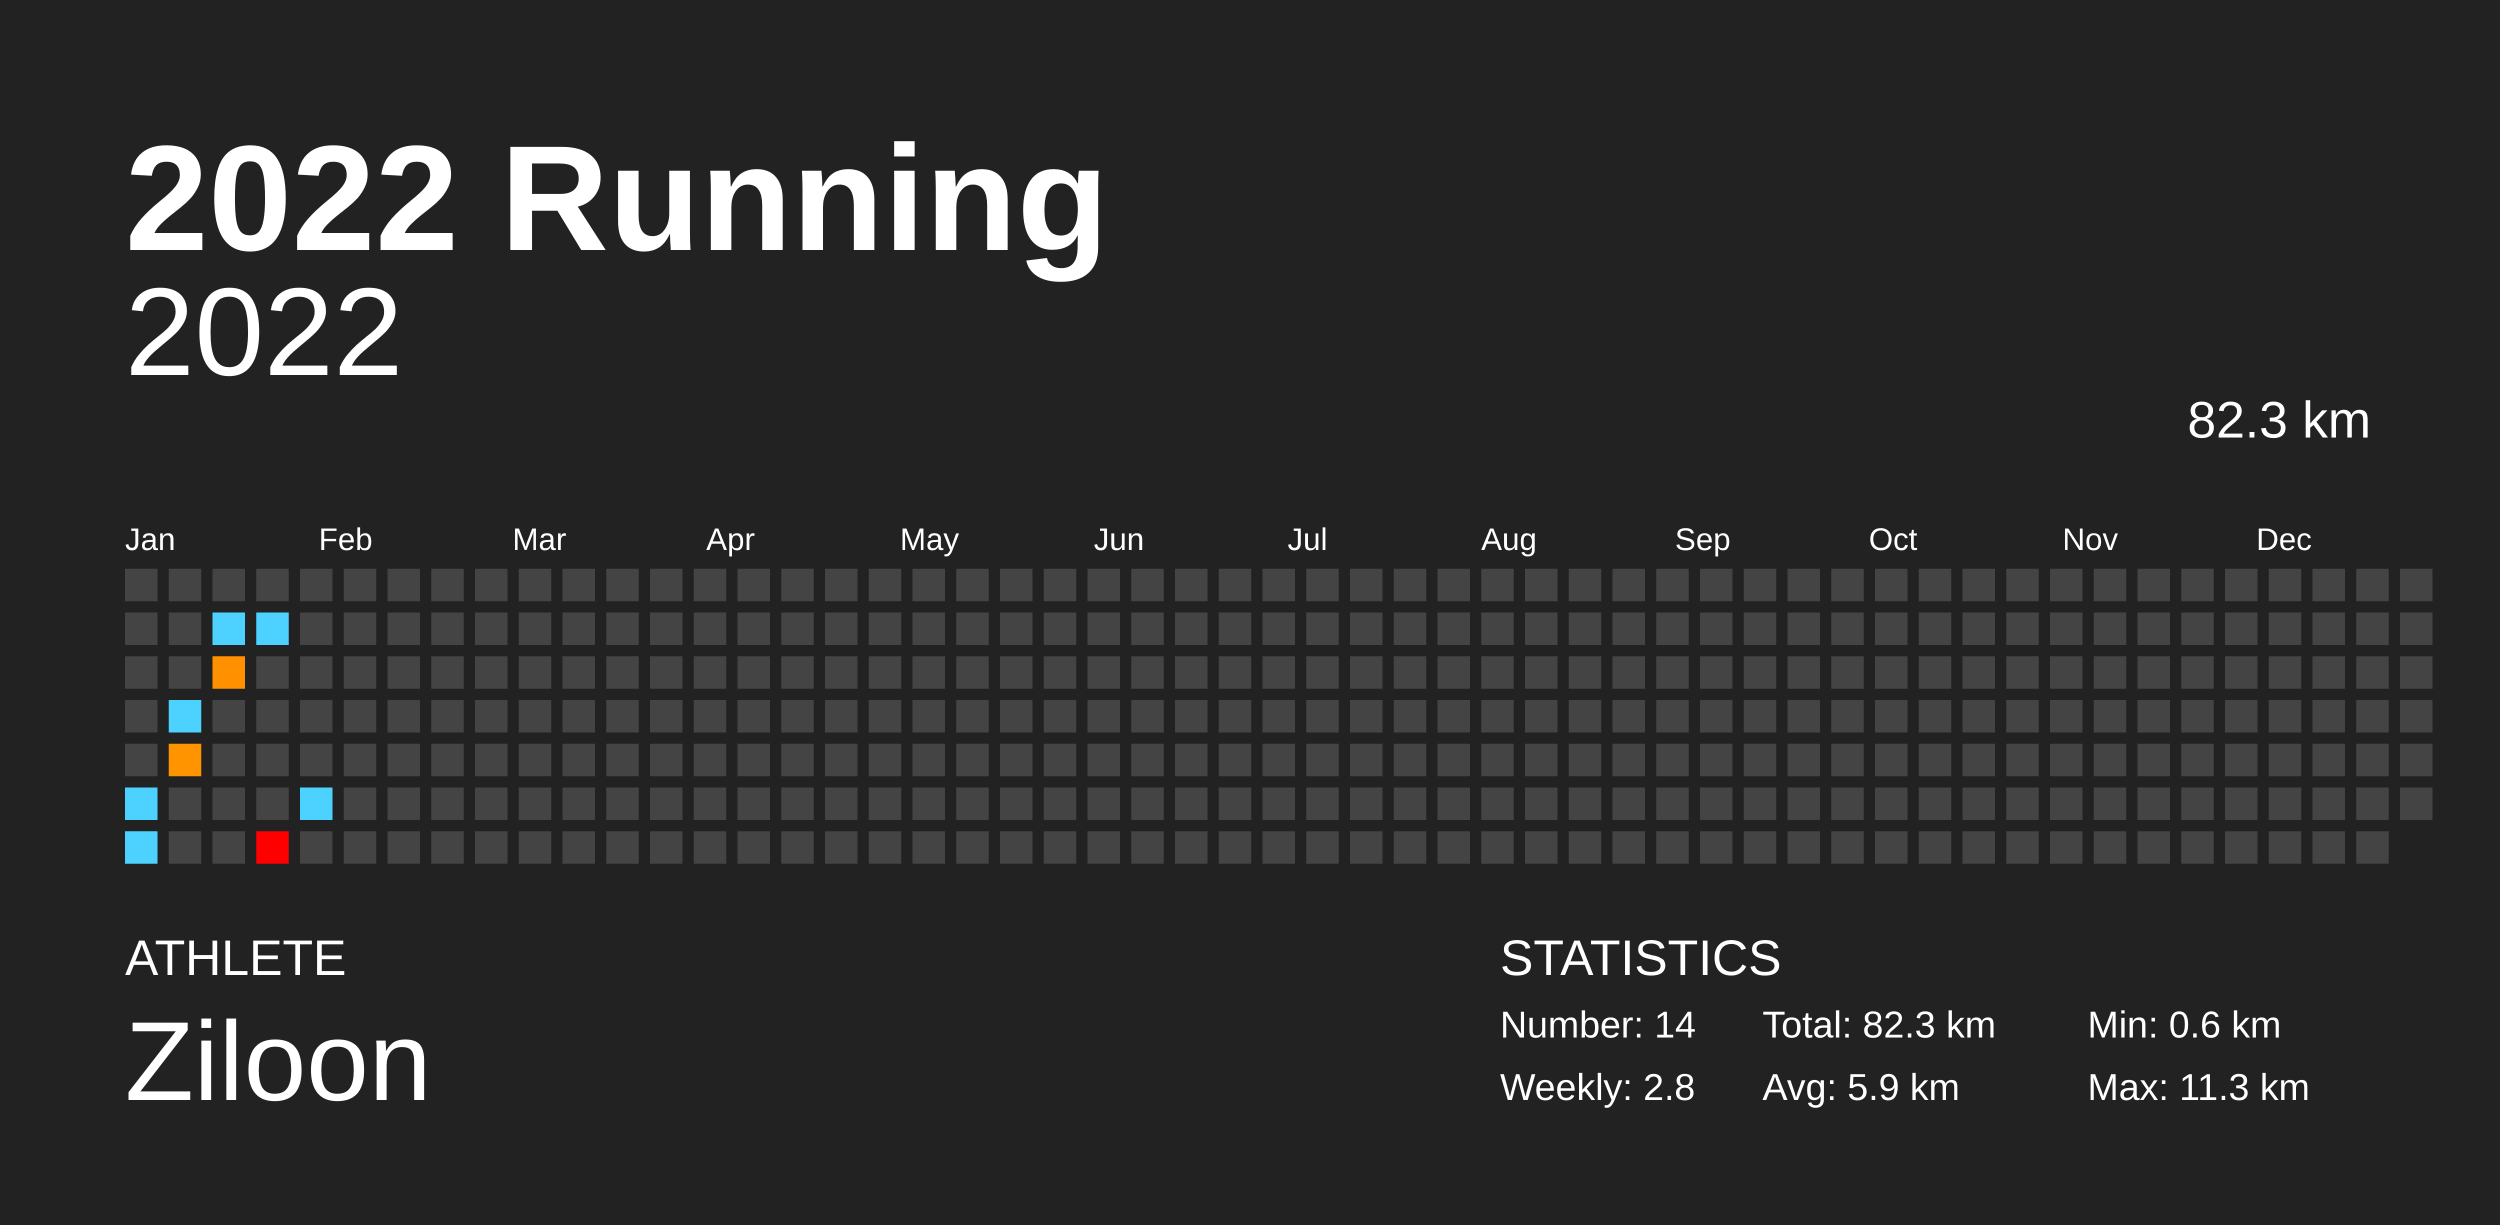
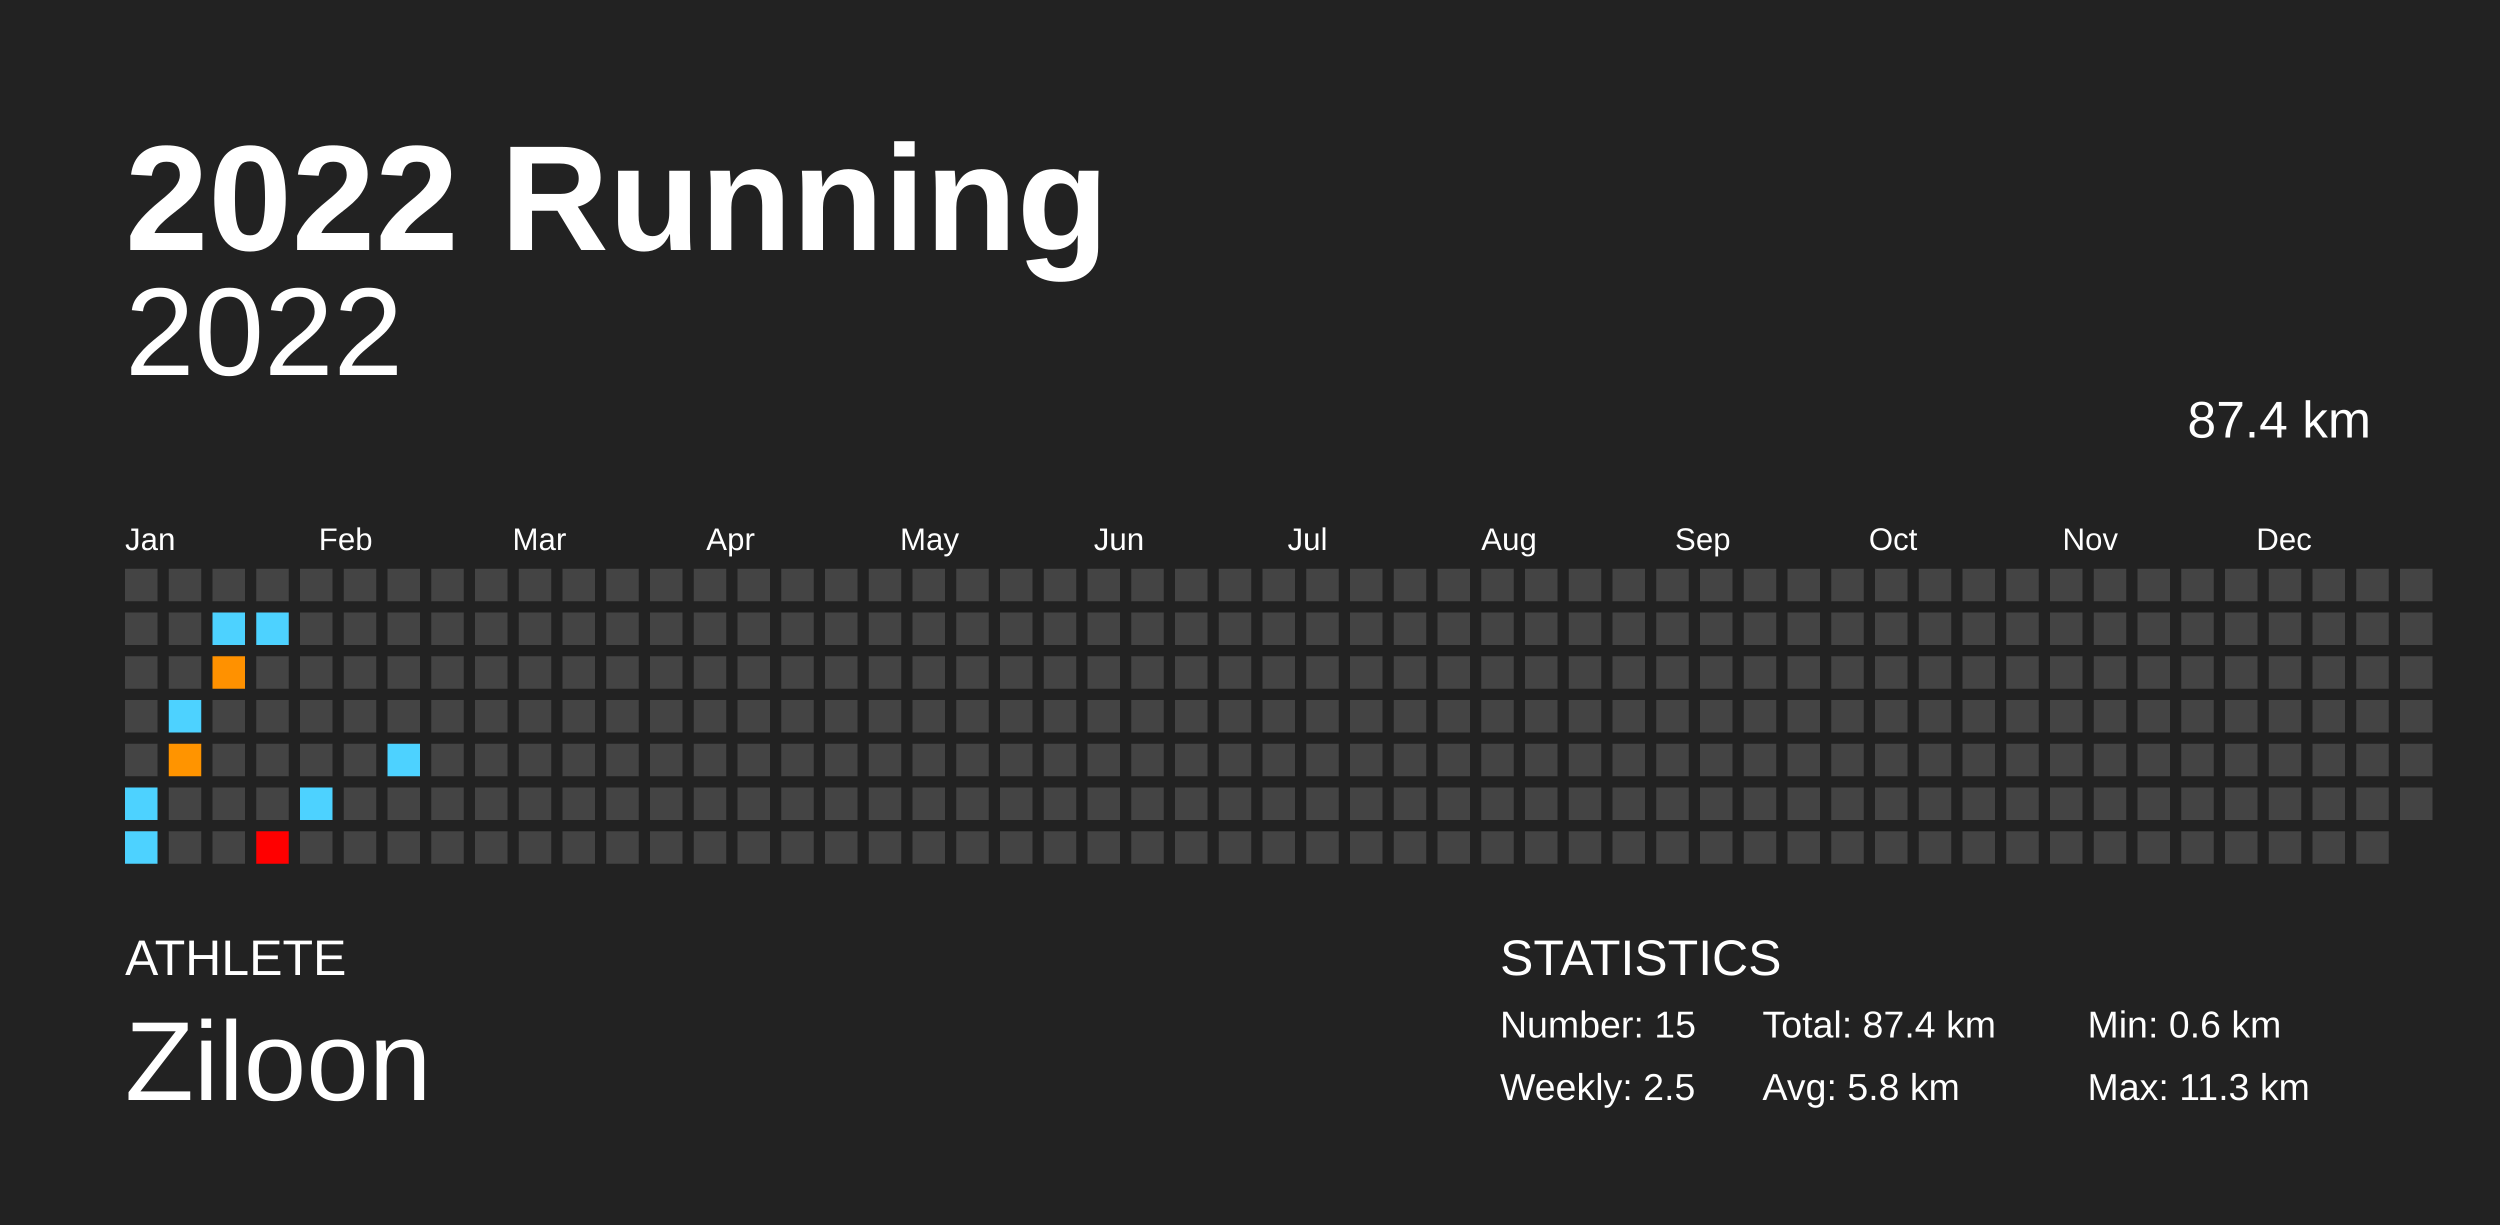
<svg xmlns="http://www.w3.org/2000/svg" baseProfile="full" height="98mm" version="1.1" viewBox="0,0,200,98" width="200mm">
  <defs />
  <rect fill="#222222" height="98" width="200" x="0" y="0" />
  <text fill="#FFFFFF" style="font-size:12px; font-family:Arial; font-weight:bold;" x="10" y="20">2022 Running</text>
  <text fill="#FFFFFF" style="font-size:4px; font-family:Arial" x="10" y="78">ATHLETE</text>
  <text fill="#FFFFFF" style="font-size:9px; font-family:Arial" x="10" y="88">Ziloon</text>
  <text fill="#FFFFFF" style="font-size:4px; font-family:Arial" x="120" y="78">STATISTICS</text>
-   <text fill="#FFFFFF" style="font-size:3px; font-family:Arial" x="120" y="83">Number: 14</text>
-   <text fill="#FFFFFF" style="font-size:3px; font-family:Arial" x="120" y="88">Weekly: 2.8</text>
-   <text fill="#FFFFFF" style="font-size:3px; font-family:Arial" x="141" y="83">Total: 82.3 km</text>
-   <text fill="#FFFFFF" style="font-size:3px; font-family:Arial" x="141" y="88">Avg: 5.9 km</text>
+   <text fill="#FFFFFF" style="font-size:3px; font-family:Arial" x="120" y="83">Number: 15</text>
+   <text fill="#FFFFFF" style="font-size:3px; font-family:Arial" x="120" y="88">Weekly: 2.5</text>
+   <text fill="#FFFFFF" style="font-size:3px; font-family:Arial" x="141" y="83">Total: 87.4 km</text>
+   <text fill="#FFFFFF" style="font-size:3px; font-family:Arial" x="141" y="88">Avg: 5.8 km</text>
  <text fill="#FFFFFF" style="font-size:3px; font-family:Arial" x="167" y="83">Min: 0.6 km</text>
  <text fill="#FFFFFF" style="font-size:3px; font-family:Arial" x="167" y="88">Max: 11.3 km</text>
  <text alignment-baseline="hanging" fill="#FFFFFF" style="font-size:10.0px; font-family:Arial;" x="10" y="30">2022</text>
-   <text alignment-baseline="hanging" fill="#FFFFFF" style="font-size:4.125px; font-family:Arial;" x="175" y="35">82.3 km</text>
+   <text alignment-baseline="hanging" fill="#FFFFFF" style="font-size:4.125px; font-family:Arial;" x="175" y="35">87.4 km</text>
  <text fill="#FFFFFF" style="font-size:2.5px; font-family:Arial" x="10.0" y="44">Jan</text>
  <text fill="#FFFFFF" style="font-size:2.5px; font-family:Arial" x="25.5" y="44">Feb</text>
  <text fill="#FFFFFF" style="font-size:2.5px; font-family:Arial" x="41.0" y="44">Mar</text>
  <text fill="#FFFFFF" style="font-size:2.5px; font-family:Arial" x="56.5" y="44">Apr</text>
  <text fill="#FFFFFF" style="font-size:2.5px; font-family:Arial" x="72.0" y="44">May</text>
  <text fill="#FFFFFF" style="font-size:2.5px; font-family:Arial" x="87.5" y="44">Jun</text>
  <text fill="#FFFFFF" style="font-size:2.5px; font-family:Arial" x="103.0" y="44">Jul</text>
  <text fill="#FFFFFF" style="font-size:2.5px; font-family:Arial" x="118.5" y="44">Aug</text>
  <text fill="#FFFFFF" style="font-size:2.5px; font-family:Arial" x="134.0" y="44">Sep</text>
  <text fill="#FFFFFF" style="font-size:2.5px; font-family:Arial" x="149.5" y="44">Oct</text>
  <text fill="#FFFFFF" style="font-size:2.5px; font-family:Arial" x="165.0" y="44">Nov</text>
  <text fill="#FFFFFF" style="font-size:2.5px; font-family:Arial" x="180.5" y="44">Dec</text>
  <rect fill="#444444" height="2.6" width="2.6" x="10.0" y="45.5" />
  <rect fill="#444444" height="2.6" width="2.6" x="10.0" y="49.0" />
  <rect fill="#444444" height="2.6" width="2.6" x="10.0" y="52.5" />
  <rect fill="#444444" height="2.6" width="2.6" x="10.0" y="56.0" />
  <rect fill="#444444" height="2.6" width="2.6" x="10.0" y="59.5" />
  <rect fill="#4dd2ff" height="2.6" width="2.6" x="10.0" y="63.0" />
  <rect fill="#4dd2ff" height="2.6" width="2.6" x="10.0" y="66.5" />
  <rect fill="#444444" height="2.6" width="2.6" x="13.5" y="45.5" />
  <rect fill="#444444" height="2.6" width="2.6" x="13.5" y="49.0" />
  <rect fill="#444444" height="2.6" width="2.6" x="13.5" y="52.5" />
  <rect fill="#4dd2ff" height="2.6" width="2.6" x="13.5" y="56.0" />
  <rect fill="#ff9400" height="2.6" width="2.6" x="13.5" y="59.5" />
  <rect fill="#444444" height="2.6" width="2.6" x="13.5" y="63.0" />
  <rect fill="#444444" height="2.6" width="2.6" x="13.5" y="66.5" />
  <rect fill="#444444" height="2.6" width="2.6" x="17.0" y="45.5" />
  <rect fill="#4dd2ff" height="2.6" width="2.6" x="17.0" y="49.0" />
  <rect fill="#ff9100" height="2.6" width="2.6" x="17.0" y="52.5" />
  <rect fill="#444444" height="2.6" width="2.6" x="17.0" y="56.0" />
  <rect fill="#444444" height="2.6" width="2.6" x="17.0" y="59.5" />
  <rect fill="#444444" height="2.6" width="2.6" x="17.0" y="63.0" />
  <rect fill="#444444" height="2.6" width="2.6" x="17.0" y="66.5" />
  <rect fill="#444444" height="2.6" width="2.6" x="20.5" y="45.5" />
  <rect fill="#4dd2ff" height="2.6" width="2.6" x="20.5" y="49.0" />
  <rect fill="#444444" height="2.6" width="2.6" x="20.5" y="52.5" />
  <rect fill="#444444" height="2.6" width="2.6" x="20.5" y="56.0" />
  <rect fill="#444444" height="2.6" width="2.6" x="20.5" y="59.5" />
  <rect fill="#444444" height="2.6" width="2.6" x="20.5" y="63.0" />
  <rect fill="#ff0000" height="2.6" width="2.6" x="20.5" y="66.5" />
  <rect fill="#444444" height="2.6" width="2.6" x="24.0" y="45.5" />
  <rect fill="#444444" height="2.6" width="2.6" x="24.0" y="49.0" />
  <rect fill="#444444" height="2.6" width="2.6" x="24.0" y="52.5" />
  <rect fill="#444444" height="2.6" width="2.6" x="24.0" y="56.0" />
  <rect fill="#444444" height="2.6" width="2.6" x="24.0" y="59.5" />
  <rect fill="#4dd2ff" height="2.6" width="2.6" x="24.0" y="63.0" />
  <rect fill="#444444" height="2.6" width="2.6" x="24.0" y="66.5" />
  <rect fill="#444444" height="2.6" width="2.6" x="27.5" y="45.5" />
  <rect fill="#444444" height="2.6" width="2.6" x="27.5" y="49.0" />
  <rect fill="#444444" height="2.6" width="2.6" x="27.5" y="52.5" />
  <rect fill="#444444" height="2.6" width="2.6" x="27.5" y="56.0" />
  <rect fill="#444444" height="2.6" width="2.6" x="27.5" y="59.5" />
  <rect fill="#444444" height="2.6" width="2.6" x="27.5" y="63.0" />
  <rect fill="#444444" height="2.6" width="2.6" x="27.5" y="66.5" />
  <rect fill="#444444" height="2.6" width="2.6" x="31.0" y="45.5" />
  <rect fill="#444444" height="2.6" width="2.6" x="31.0" y="49.0" />
  <rect fill="#444444" height="2.6" width="2.6" x="31.0" y="52.5" />
  <rect fill="#444444" height="2.6" width="2.6" x="31.0" y="56.0" />
-   <rect fill="#444444" height="2.6" width="2.6" x="31.0" y="59.5" />
+   <rect fill="#4dd2ff" height="2.6" width="2.6" x="31.0" y="59.5" />
  <rect fill="#444444" height="2.6" width="2.6" x="31.0" y="63.0" />
  <rect fill="#444444" height="2.6" width="2.6" x="31.0" y="66.5" />
  <rect fill="#444444" height="2.6" width="2.6" x="34.5" y="45.5" />
  <rect fill="#444444" height="2.6" width="2.6" x="34.5" y="49.0" />
  <rect fill="#444444" height="2.6" width="2.6" x="34.5" y="52.5" />
  <rect fill="#444444" height="2.6" width="2.6" x="34.5" y="56.0" />
  <rect fill="#444444" height="2.6" width="2.6" x="34.5" y="59.5" />
  <rect fill="#444444" height="2.6" width="2.6" x="34.5" y="63.0" />
  <rect fill="#444444" height="2.6" width="2.6" x="34.5" y="66.5" />
  <rect fill="#444444" height="2.6" width="2.6" x="38.0" y="45.5" />
  <rect fill="#444444" height="2.6" width="2.6" x="38.0" y="49.0" />
  <rect fill="#444444" height="2.6" width="2.6" x="38.0" y="52.5" />
  <rect fill="#444444" height="2.6" width="2.6" x="38.0" y="56.0" />
  <rect fill="#444444" height="2.6" width="2.6" x="38.0" y="59.5" />
  <rect fill="#444444" height="2.6" width="2.6" x="38.0" y="63.0" />
  <rect fill="#444444" height="2.6" width="2.6" x="38.0" y="66.5" />
  <rect fill="#444444" height="2.6" width="2.6" x="41.5" y="45.5" />
  <rect fill="#444444" height="2.6" width="2.6" x="41.5" y="49.0" />
  <rect fill="#444444" height="2.6" width="2.6" x="41.5" y="52.5" />
  <rect fill="#444444" height="2.6" width="2.6" x="41.5" y="56.0" />
  <rect fill="#444444" height="2.6" width="2.6" x="41.5" y="59.5" />
  <rect fill="#444444" height="2.6" width="2.6" x="41.5" y="63.0" />
  <rect fill="#444444" height="2.6" width="2.6" x="41.5" y="66.5" />
  <rect fill="#444444" height="2.6" width="2.6" x="45.0" y="45.5" />
  <rect fill="#444444" height="2.6" width="2.6" x="45.0" y="49.0" />
  <rect fill="#444444" height="2.6" width="2.6" x="45.0" y="52.5" />
  <rect fill="#444444" height="2.6" width="2.6" x="45.0" y="56.0" />
  <rect fill="#444444" height="2.6" width="2.6" x="45.0" y="59.5" />
  <rect fill="#444444" height="2.6" width="2.6" x="45.0" y="63.0" />
  <rect fill="#444444" height="2.6" width="2.6" x="45.0" y="66.5" />
  <rect fill="#444444" height="2.6" width="2.6" x="48.5" y="45.5" />
  <rect fill="#444444" height="2.6" width="2.6" x="48.5" y="49.0" />
  <rect fill="#444444" height="2.6" width="2.6" x="48.5" y="52.5" />
  <rect fill="#444444" height="2.6" width="2.6" x="48.5" y="56.0" />
  <rect fill="#444444" height="2.6" width="2.6" x="48.5" y="59.5" />
  <rect fill="#444444" height="2.6" width="2.6" x="48.5" y="63.0" />
  <rect fill="#444444" height="2.6" width="2.6" x="48.5" y="66.5" />
  <rect fill="#444444" height="2.6" width="2.6" x="52.0" y="45.5" />
  <rect fill="#444444" height="2.6" width="2.6" x="52.0" y="49.0" />
  <rect fill="#444444" height="2.6" width="2.6" x="52.0" y="52.5" />
  <rect fill="#444444" height="2.6" width="2.6" x="52.0" y="56.0" />
  <rect fill="#444444" height="2.6" width="2.6" x="52.0" y="59.5" />
  <rect fill="#444444" height="2.6" width="2.6" x="52.0" y="63.0" />
  <rect fill="#444444" height="2.6" width="2.6" x="52.0" y="66.5" />
  <rect fill="#444444" height="2.6" width="2.6" x="55.5" y="45.5" />
  <rect fill="#444444" height="2.6" width="2.6" x="55.5" y="49.0" />
  <rect fill="#444444" height="2.6" width="2.6" x="55.5" y="52.5" />
  <rect fill="#444444" height="2.6" width="2.6" x="55.5" y="56.0" />
  <rect fill="#444444" height="2.6" width="2.6" x="55.5" y="59.5" />
  <rect fill="#444444" height="2.6" width="2.6" x="55.5" y="63.0" />
  <rect fill="#444444" height="2.6" width="2.6" x="55.5" y="66.5" />
  <rect fill="#444444" height="2.6" width="2.6" x="59.0" y="45.5" />
  <rect fill="#444444" height="2.6" width="2.6" x="59.0" y="49.0" />
  <rect fill="#444444" height="2.6" width="2.6" x="59.0" y="52.5" />
  <rect fill="#444444" height="2.6" width="2.6" x="59.0" y="56.0" />
  <rect fill="#444444" height="2.6" width="2.6" x="59.0" y="59.5" />
  <rect fill="#444444" height="2.6" width="2.6" x="59.0" y="63.0" />
  <rect fill="#444444" height="2.6" width="2.6" x="59.0" y="66.5" />
  <rect fill="#444444" height="2.6" width="2.6" x="62.5" y="45.5" />
  <rect fill="#444444" height="2.6" width="2.6" x="62.5" y="49.0" />
  <rect fill="#444444" height="2.6" width="2.6" x="62.5" y="52.5" />
  <rect fill="#444444" height="2.6" width="2.6" x="62.5" y="56.0" />
  <rect fill="#444444" height="2.6" width="2.6" x="62.5" y="59.5" />
  <rect fill="#444444" height="2.6" width="2.6" x="62.5" y="63.0" />
  <rect fill="#444444" height="2.6" width="2.6" x="62.5" y="66.5" />
  <rect fill="#444444" height="2.6" width="2.6" x="66.0" y="45.5" />
  <rect fill="#444444" height="2.6" width="2.6" x="66.0" y="49.0" />
  <rect fill="#444444" height="2.6" width="2.6" x="66.0" y="52.5" />
  <rect fill="#444444" height="2.6" width="2.6" x="66.0" y="56.0" />
  <rect fill="#444444" height="2.6" width="2.6" x="66.0" y="59.5" />
  <rect fill="#444444" height="2.6" width="2.6" x="66.0" y="63.0" />
  <rect fill="#444444" height="2.6" width="2.6" x="66.0" y="66.5" />
  <rect fill="#444444" height="2.6" width="2.6" x="69.5" y="45.5" />
  <rect fill="#444444" height="2.6" width="2.6" x="69.5" y="49.0" />
  <rect fill="#444444" height="2.6" width="2.6" x="69.5" y="52.5" />
  <rect fill="#444444" height="2.6" width="2.6" x="69.5" y="56.0" />
  <rect fill="#444444" height="2.6" width="2.6" x="69.5" y="59.5" />
  <rect fill="#444444" height="2.6" width="2.6" x="69.5" y="63.0" />
  <rect fill="#444444" height="2.6" width="2.6" x="69.5" y="66.5" />
  <rect fill="#444444" height="2.6" width="2.6" x="73.0" y="45.5" />
  <rect fill="#444444" height="2.6" width="2.6" x="73.0" y="49.0" />
  <rect fill="#444444" height="2.6" width="2.6" x="73.0" y="52.5" />
  <rect fill="#444444" height="2.6" width="2.6" x="73.0" y="56.0" />
  <rect fill="#444444" height="2.6" width="2.6" x="73.0" y="59.5" />
  <rect fill="#444444" height="2.6" width="2.6" x="73.0" y="63.0" />
  <rect fill="#444444" height="2.6" width="2.6" x="73.0" y="66.5" />
  <rect fill="#444444" height="2.6" width="2.6" x="76.5" y="45.5" />
  <rect fill="#444444" height="2.6" width="2.6" x="76.5" y="49.0" />
  <rect fill="#444444" height="2.6" width="2.6" x="76.5" y="52.5" />
  <rect fill="#444444" height="2.6" width="2.6" x="76.5" y="56.0" />
  <rect fill="#444444" height="2.6" width="2.6" x="76.5" y="59.5" />
  <rect fill="#444444" height="2.6" width="2.6" x="76.5" y="63.0" />
  <rect fill="#444444" height="2.6" width="2.6" x="76.5" y="66.5" />
  <rect fill="#444444" height="2.6" width="2.6" x="80.0" y="45.5" />
  <rect fill="#444444" height="2.6" width="2.6" x="80.0" y="49.0" />
  <rect fill="#444444" height="2.6" width="2.6" x="80.0" y="52.5" />
  <rect fill="#444444" height="2.6" width="2.6" x="80.0" y="56.0" />
  <rect fill="#444444" height="2.6" width="2.6" x="80.0" y="59.5" />
  <rect fill="#444444" height="2.6" width="2.6" x="80.0" y="63.0" />
  <rect fill="#444444" height="2.6" width="2.6" x="80.0" y="66.5" />
  <rect fill="#444444" height="2.6" width="2.6" x="83.5" y="45.5" />
  <rect fill="#444444" height="2.6" width="2.6" x="83.5" y="49.0" />
  <rect fill="#444444" height="2.6" width="2.6" x="83.5" y="52.5" />
  <rect fill="#444444" height="2.6" width="2.6" x="83.5" y="56.0" />
  <rect fill="#444444" height="2.6" width="2.6" x="83.5" y="59.5" />
  <rect fill="#444444" height="2.6" width="2.6" x="83.5" y="63.0" />
  <rect fill="#444444" height="2.6" width="2.6" x="83.5" y="66.5" />
  <rect fill="#444444" height="2.6" width="2.6" x="87.0" y="45.5" />
  <rect fill="#444444" height="2.6" width="2.6" x="87.0" y="49.0" />
  <rect fill="#444444" height="2.6" width="2.6" x="87.0" y="52.5" />
  <rect fill="#444444" height="2.6" width="2.6" x="87.0" y="56.0" />
  <rect fill="#444444" height="2.6" width="2.6" x="87.0" y="59.5" />
  <rect fill="#444444" height="2.6" width="2.6" x="87.0" y="63.0" />
  <rect fill="#444444" height="2.6" width="2.6" x="87.0" y="66.5" />
  <rect fill="#444444" height="2.6" width="2.6" x="90.5" y="45.5" />
  <rect fill="#444444" height="2.6" width="2.6" x="90.5" y="49.0" />
  <rect fill="#444444" height="2.6" width="2.6" x="90.5" y="52.5" />
  <rect fill="#444444" height="2.6" width="2.6" x="90.5" y="56.0" />
  <rect fill="#444444" height="2.6" width="2.6" x="90.5" y="59.5" />
  <rect fill="#444444" height="2.6" width="2.6" x="90.5" y="63.0" />
  <rect fill="#444444" height="2.6" width="2.6" x="90.5" y="66.5" />
  <rect fill="#444444" height="2.6" width="2.6" x="94.0" y="45.5" />
  <rect fill="#444444" height="2.6" width="2.6" x="94.0" y="49.0" />
  <rect fill="#444444" height="2.6" width="2.6" x="94.0" y="52.5" />
  <rect fill="#444444" height="2.6" width="2.6" x="94.0" y="56.0" />
  <rect fill="#444444" height="2.6" width="2.6" x="94.0" y="59.5" />
  <rect fill="#444444" height="2.6" width="2.6" x="94.0" y="63.0" />
  <rect fill="#444444" height="2.6" width="2.6" x="94.0" y="66.5" />
  <rect fill="#444444" height="2.6" width="2.6" x="97.5" y="45.5" />
  <rect fill="#444444" height="2.6" width="2.6" x="97.5" y="49.0" />
  <rect fill="#444444" height="2.6" width="2.6" x="97.5" y="52.5" />
  <rect fill="#444444" height="2.6" width="2.6" x="97.5" y="56.0" />
  <rect fill="#444444" height="2.6" width="2.6" x="97.5" y="59.5" />
  <rect fill="#444444" height="2.6" width="2.6" x="97.5" y="63.0" />
  <rect fill="#444444" height="2.6" width="2.6" x="97.5" y="66.5" />
  <rect fill="#444444" height="2.6" width="2.6" x="101.0" y="45.5" />
  <rect fill="#444444" height="2.6" width="2.6" x="101.0" y="49.0" />
  <rect fill="#444444" height="2.6" width="2.6" x="101.0" y="52.5" />
  <rect fill="#444444" height="2.6" width="2.6" x="101.0" y="56.0" />
  <rect fill="#444444" height="2.6" width="2.6" x="101.0" y="59.5" />
  <rect fill="#444444" height="2.6" width="2.6" x="101.0" y="63.0" />
  <rect fill="#444444" height="2.6" width="2.6" x="101.0" y="66.5" />
  <rect fill="#444444" height="2.6" width="2.6" x="104.5" y="45.5" />
  <rect fill="#444444" height="2.6" width="2.6" x="104.5" y="49.0" />
  <rect fill="#444444" height="2.6" width="2.6" x="104.5" y="52.5" />
  <rect fill="#444444" height="2.6" width="2.6" x="104.5" y="56.0" />
  <rect fill="#444444" height="2.6" width="2.6" x="104.5" y="59.5" />
  <rect fill="#444444" height="2.6" width="2.6" x="104.5" y="63.0" />
  <rect fill="#444444" height="2.6" width="2.6" x="104.5" y="66.5" />
  <rect fill="#444444" height="2.6" width="2.6" x="108.0" y="45.5" />
  <rect fill="#444444" height="2.6" width="2.6" x="108.0" y="49.0" />
  <rect fill="#444444" height="2.6" width="2.6" x="108.0" y="52.5" />
  <rect fill="#444444" height="2.6" width="2.6" x="108.0" y="56.0" />
  <rect fill="#444444" height="2.6" width="2.6" x="108.0" y="59.5" />
  <rect fill="#444444" height="2.6" width="2.6" x="108.0" y="63.0" />
  <rect fill="#444444" height="2.6" width="2.6" x="108.0" y="66.5" />
  <rect fill="#444444" height="2.6" width="2.6" x="111.5" y="45.5" />
  <rect fill="#444444" height="2.6" width="2.6" x="111.5" y="49.0" />
  <rect fill="#444444" height="2.6" width="2.6" x="111.5" y="52.5" />
  <rect fill="#444444" height="2.6" width="2.6" x="111.5" y="56.0" />
  <rect fill="#444444" height="2.6" width="2.6" x="111.5" y="59.5" />
  <rect fill="#444444" height="2.6" width="2.6" x="111.5" y="63.0" />
  <rect fill="#444444" height="2.6" width="2.6" x="111.5" y="66.5" />
  <rect fill="#444444" height="2.6" width="2.6" x="115.0" y="45.5" />
  <rect fill="#444444" height="2.6" width="2.6" x="115.0" y="49.0" />
  <rect fill="#444444" height="2.6" width="2.6" x="115.0" y="52.5" />
  <rect fill="#444444" height="2.6" width="2.6" x="115.0" y="56.0" />
  <rect fill="#444444" height="2.6" width="2.6" x="115.0" y="59.5" />
  <rect fill="#444444" height="2.6" width="2.6" x="115.0" y="63.0" />
  <rect fill="#444444" height="2.6" width="2.6" x="115.0" y="66.5" />
  <rect fill="#444444" height="2.6" width="2.6" x="118.5" y="45.5" />
  <rect fill="#444444" height="2.6" width="2.6" x="118.5" y="49.0" />
  <rect fill="#444444" height="2.6" width="2.6" x="118.5" y="52.5" />
  <rect fill="#444444" height="2.6" width="2.6" x="118.5" y="56.0" />
  <rect fill="#444444" height="2.6" width="2.6" x="118.5" y="59.5" />
  <rect fill="#444444" height="2.6" width="2.6" x="118.5" y="63.0" />
  <rect fill="#444444" height="2.6" width="2.6" x="118.5" y="66.5" />
  <rect fill="#444444" height="2.6" width="2.6" x="122.0" y="45.5" />
  <rect fill="#444444" height="2.6" width="2.6" x="122.0" y="49.0" />
  <rect fill="#444444" height="2.6" width="2.6" x="122.0" y="52.5" />
  <rect fill="#444444" height="2.6" width="2.6" x="122.0" y="56.0" />
  <rect fill="#444444" height="2.6" width="2.6" x="122.0" y="59.5" />
  <rect fill="#444444" height="2.6" width="2.6" x="122.0" y="63.0" />
  <rect fill="#444444" height="2.6" width="2.6" x="122.0" y="66.5" />
  <rect fill="#444444" height="2.6" width="2.6" x="125.5" y="45.5" />
  <rect fill="#444444" height="2.6" width="2.6" x="125.5" y="49.0" />
  <rect fill="#444444" height="2.6" width="2.6" x="125.5" y="52.5" />
  <rect fill="#444444" height="2.6" width="2.6" x="125.5" y="56.0" />
  <rect fill="#444444" height="2.6" width="2.6" x="125.5" y="59.5" />
  <rect fill="#444444" height="2.6" width="2.6" x="125.5" y="63.0" />
  <rect fill="#444444" height="2.6" width="2.6" x="125.5" y="66.5" />
  <rect fill="#444444" height="2.6" width="2.6" x="129.0" y="45.5" />
  <rect fill="#444444" height="2.6" width="2.6" x="129.0" y="49.0" />
  <rect fill="#444444" height="2.6" width="2.6" x="129.0" y="52.5" />
  <rect fill="#444444" height="2.6" width="2.6" x="129.0" y="56.0" />
  <rect fill="#444444" height="2.6" width="2.6" x="129.0" y="59.5" />
  <rect fill="#444444" height="2.6" width="2.6" x="129.0" y="63.0" />
  <rect fill="#444444" height="2.6" width="2.6" x="129.0" y="66.5" />
  <rect fill="#444444" height="2.6" width="2.6" x="132.5" y="45.5" />
  <rect fill="#444444" height="2.6" width="2.6" x="132.5" y="49.0" />
  <rect fill="#444444" height="2.6" width="2.6" x="132.5" y="52.5" />
  <rect fill="#444444" height="2.6" width="2.6" x="132.5" y="56.0" />
  <rect fill="#444444" height="2.6" width="2.6" x="132.5" y="59.5" />
  <rect fill="#444444" height="2.6" width="2.6" x="132.5" y="63.0" />
  <rect fill="#444444" height="2.6" width="2.6" x="132.5" y="66.5" />
  <rect fill="#444444" height="2.6" width="2.6" x="136.0" y="45.5" />
  <rect fill="#444444" height="2.6" width="2.6" x="136.0" y="49.0" />
  <rect fill="#444444" height="2.6" width="2.6" x="136.0" y="52.5" />
  <rect fill="#444444" height="2.6" width="2.6" x="136.0" y="56.0" />
  <rect fill="#444444" height="2.6" width="2.6" x="136.0" y="59.5" />
  <rect fill="#444444" height="2.6" width="2.6" x="136.0" y="63.0" />
  <rect fill="#444444" height="2.6" width="2.6" x="136.0" y="66.5" />
  <rect fill="#444444" height="2.6" width="2.6" x="139.5" y="45.5" />
  <rect fill="#444444" height="2.6" width="2.6" x="139.5" y="49.0" />
  <rect fill="#444444" height="2.6" width="2.6" x="139.5" y="52.5" />
  <rect fill="#444444" height="2.6" width="2.6" x="139.5" y="56.0" />
  <rect fill="#444444" height="2.6" width="2.6" x="139.5" y="59.5" />
  <rect fill="#444444" height="2.6" width="2.6" x="139.5" y="63.0" />
  <rect fill="#444444" height="2.6" width="2.6" x="139.5" y="66.5" />
  <rect fill="#444444" height="2.6" width="2.6" x="143.0" y="45.5" />
  <rect fill="#444444" height="2.6" width="2.6" x="143.0" y="49.0" />
  <rect fill="#444444" height="2.6" width="2.6" x="143.0" y="52.5" />
  <rect fill="#444444" height="2.6" width="2.6" x="143.0" y="56.0" />
  <rect fill="#444444" height="2.6" width="2.6" x="143.0" y="59.5" />
  <rect fill="#444444" height="2.6" width="2.6" x="143.0" y="63.0" />
  <rect fill="#444444" height="2.6" width="2.6" x="143.0" y="66.5" />
  <rect fill="#444444" height="2.6" width="2.6" x="146.5" y="45.5" />
  <rect fill="#444444" height="2.6" width="2.6" x="146.5" y="49.0" />
  <rect fill="#444444" height="2.6" width="2.6" x="146.5" y="52.5" />
  <rect fill="#444444" height="2.6" width="2.6" x="146.5" y="56.0" />
  <rect fill="#444444" height="2.6" width="2.6" x="146.5" y="59.5" />
  <rect fill="#444444" height="2.6" width="2.6" x="146.5" y="63.0" />
  <rect fill="#444444" height="2.6" width="2.6" x="146.5" y="66.5" />
  <rect fill="#444444" height="2.6" width="2.6" x="150.0" y="45.5" />
  <rect fill="#444444" height="2.6" width="2.6" x="150.0" y="49.0" />
  <rect fill="#444444" height="2.6" width="2.6" x="150.0" y="52.5" />
  <rect fill="#444444" height="2.6" width="2.6" x="150.0" y="56.0" />
  <rect fill="#444444" height="2.6" width="2.6" x="150.0" y="59.5" />
  <rect fill="#444444" height="2.6" width="2.6" x="150.0" y="63.0" />
  <rect fill="#444444" height="2.6" width="2.6" x="150.0" y="66.5" />
  <rect fill="#444444" height="2.6" width="2.6" x="153.5" y="45.5" />
  <rect fill="#444444" height="2.6" width="2.6" x="153.5" y="49.0" />
  <rect fill="#444444" height="2.6" width="2.6" x="153.5" y="52.5" />
  <rect fill="#444444" height="2.6" width="2.6" x="153.5" y="56.0" />
  <rect fill="#444444" height="2.6" width="2.6" x="153.5" y="59.5" />
  <rect fill="#444444" height="2.6" width="2.6" x="153.5" y="63.0" />
  <rect fill="#444444" height="2.6" width="2.6" x="153.5" y="66.5" />
  <rect fill="#444444" height="2.6" width="2.6" x="157.0" y="45.5" />
  <rect fill="#444444" height="2.6" width="2.6" x="157.0" y="49.0" />
  <rect fill="#444444" height="2.6" width="2.6" x="157.0" y="52.5" />
  <rect fill="#444444" height="2.6" width="2.6" x="157.0" y="56.0" />
  <rect fill="#444444" height="2.6" width="2.6" x="157.0" y="59.5" />
  <rect fill="#444444" height="2.6" width="2.6" x="157.0" y="63.0" />
  <rect fill="#444444" height="2.6" width="2.6" x="157.0" y="66.5" />
  <rect fill="#444444" height="2.6" width="2.6" x="160.5" y="45.5" />
  <rect fill="#444444" height="2.6" width="2.6" x="160.5" y="49.0" />
  <rect fill="#444444" height="2.6" width="2.6" x="160.5" y="52.5" />
  <rect fill="#444444" height="2.6" width="2.6" x="160.5" y="56.0" />
  <rect fill="#444444" height="2.6" width="2.6" x="160.5" y="59.5" />
  <rect fill="#444444" height="2.6" width="2.6" x="160.5" y="63.0" />
  <rect fill="#444444" height="2.6" width="2.6" x="160.5" y="66.5" />
  <rect fill="#444444" height="2.6" width="2.6" x="164.0" y="45.5" />
  <rect fill="#444444" height="2.6" width="2.6" x="164.0" y="49.0" />
  <rect fill="#444444" height="2.6" width="2.6" x="164.0" y="52.5" />
  <rect fill="#444444" height="2.6" width="2.6" x="164.0" y="56.0" />
  <rect fill="#444444" height="2.6" width="2.6" x="164.0" y="59.5" />
  <rect fill="#444444" height="2.6" width="2.6" x="164.0" y="63.0" />
  <rect fill="#444444" height="2.6" width="2.6" x="164.0" y="66.5" />
  <rect fill="#444444" height="2.6" width="2.6" x="167.5" y="45.5" />
  <rect fill="#444444" height="2.6" width="2.6" x="167.5" y="49.0" />
  <rect fill="#444444" height="2.6" width="2.6" x="167.5" y="52.5" />
  <rect fill="#444444" height="2.6" width="2.6" x="167.5" y="56.0" />
  <rect fill="#444444" height="2.6" width="2.6" x="167.5" y="59.5" />
  <rect fill="#444444" height="2.6" width="2.6" x="167.5" y="63.0" />
  <rect fill="#444444" height="2.6" width="2.6" x="167.5" y="66.5" />
  <rect fill="#444444" height="2.6" width="2.6" x="171.0" y="45.5" />
  <rect fill="#444444" height="2.6" width="2.6" x="171.0" y="49.0" />
  <rect fill="#444444" height="2.6" width="2.6" x="171.0" y="52.5" />
  <rect fill="#444444" height="2.6" width="2.6" x="171.0" y="56.0" />
  <rect fill="#444444" height="2.6" width="2.6" x="171.0" y="59.5" />
  <rect fill="#444444" height="2.6" width="2.6" x="171.0" y="63.0" />
  <rect fill="#444444" height="2.6" width="2.6" x="171.0" y="66.5" />
  <rect fill="#444444" height="2.6" width="2.6" x="174.5" y="45.5" />
  <rect fill="#444444" height="2.6" width="2.6" x="174.5" y="49.0" />
  <rect fill="#444444" height="2.6" width="2.6" x="174.5" y="52.5" />
  <rect fill="#444444" height="2.6" width="2.6" x="174.5" y="56.0" />
  <rect fill="#444444" height="2.6" width="2.6" x="174.5" y="59.5" />
  <rect fill="#444444" height="2.6" width="2.6" x="174.5" y="63.0" />
  <rect fill="#444444" height="2.6" width="2.6" x="174.5" y="66.5" />
  <rect fill="#444444" height="2.6" width="2.6" x="178.0" y="45.5" />
  <rect fill="#444444" height="2.6" width="2.6" x="178.0" y="49.0" />
  <rect fill="#444444" height="2.6" width="2.6" x="178.0" y="52.5" />
  <rect fill="#444444" height="2.6" width="2.6" x="178.0" y="56.0" />
  <rect fill="#444444" height="2.6" width="2.6" x="178.0" y="59.5" />
  <rect fill="#444444" height="2.6" width="2.6" x="178.0" y="63.0" />
  <rect fill="#444444" height="2.6" width="2.6" x="178.0" y="66.5" />
  <rect fill="#444444" height="2.6" width="2.6" x="181.5" y="45.5" />
  <rect fill="#444444" height="2.6" width="2.6" x="181.5" y="49.0" />
  <rect fill="#444444" height="2.6" width="2.6" x="181.5" y="52.5" />
  <rect fill="#444444" height="2.6" width="2.6" x="181.5" y="56.0" />
  <rect fill="#444444" height="2.6" width="2.6" x="181.5" y="59.5" />
  <rect fill="#444444" height="2.6" width="2.6" x="181.5" y="63.0" />
  <rect fill="#444444" height="2.6" width="2.6" x="181.5" y="66.5" />
  <rect fill="#444444" height="2.6" width="2.6" x="185.0" y="45.5" />
  <rect fill="#444444" height="2.6" width="2.6" x="185.0" y="49.0" />
  <rect fill="#444444" height="2.6" width="2.6" x="185.0" y="52.5" />
  <rect fill="#444444" height="2.6" width="2.6" x="185.0" y="56.0" />
  <rect fill="#444444" height="2.6" width="2.6" x="185.0" y="59.5" />
  <rect fill="#444444" height="2.6" width="2.6" x="185.0" y="63.0" />
  <rect fill="#444444" height="2.6" width="2.6" x="185.0" y="66.5" />
  <rect fill="#444444" height="2.6" width="2.6" x="188.5" y="45.5" />
  <rect fill="#444444" height="2.6" width="2.6" x="188.5" y="49.0" />
  <rect fill="#444444" height="2.6" width="2.6" x="188.5" y="52.5" />
  <rect fill="#444444" height="2.6" width="2.6" x="188.5" y="56.0" />
  <rect fill="#444444" height="2.6" width="2.6" x="188.5" y="59.5" />
  <rect fill="#444444" height="2.6" width="2.6" x="188.5" y="63.0" />
  <rect fill="#444444" height="2.6" width="2.6" x="188.5" y="66.5" />
  <rect fill="#444444" height="2.6" width="2.6" x="192.0" y="45.5" />
  <rect fill="#444444" height="2.6" width="2.6" x="192.0" y="49.0" />
  <rect fill="#444444" height="2.6" width="2.6" x="192.0" y="52.5" />
  <rect fill="#444444" height="2.6" width="2.6" x="192.0" y="56.0" />
  <rect fill="#444444" height="2.6" width="2.6" x="192.0" y="59.5" />
  <rect fill="#444444" height="2.6" width="2.6" x="192.0" y="63.0" />
</svg>
